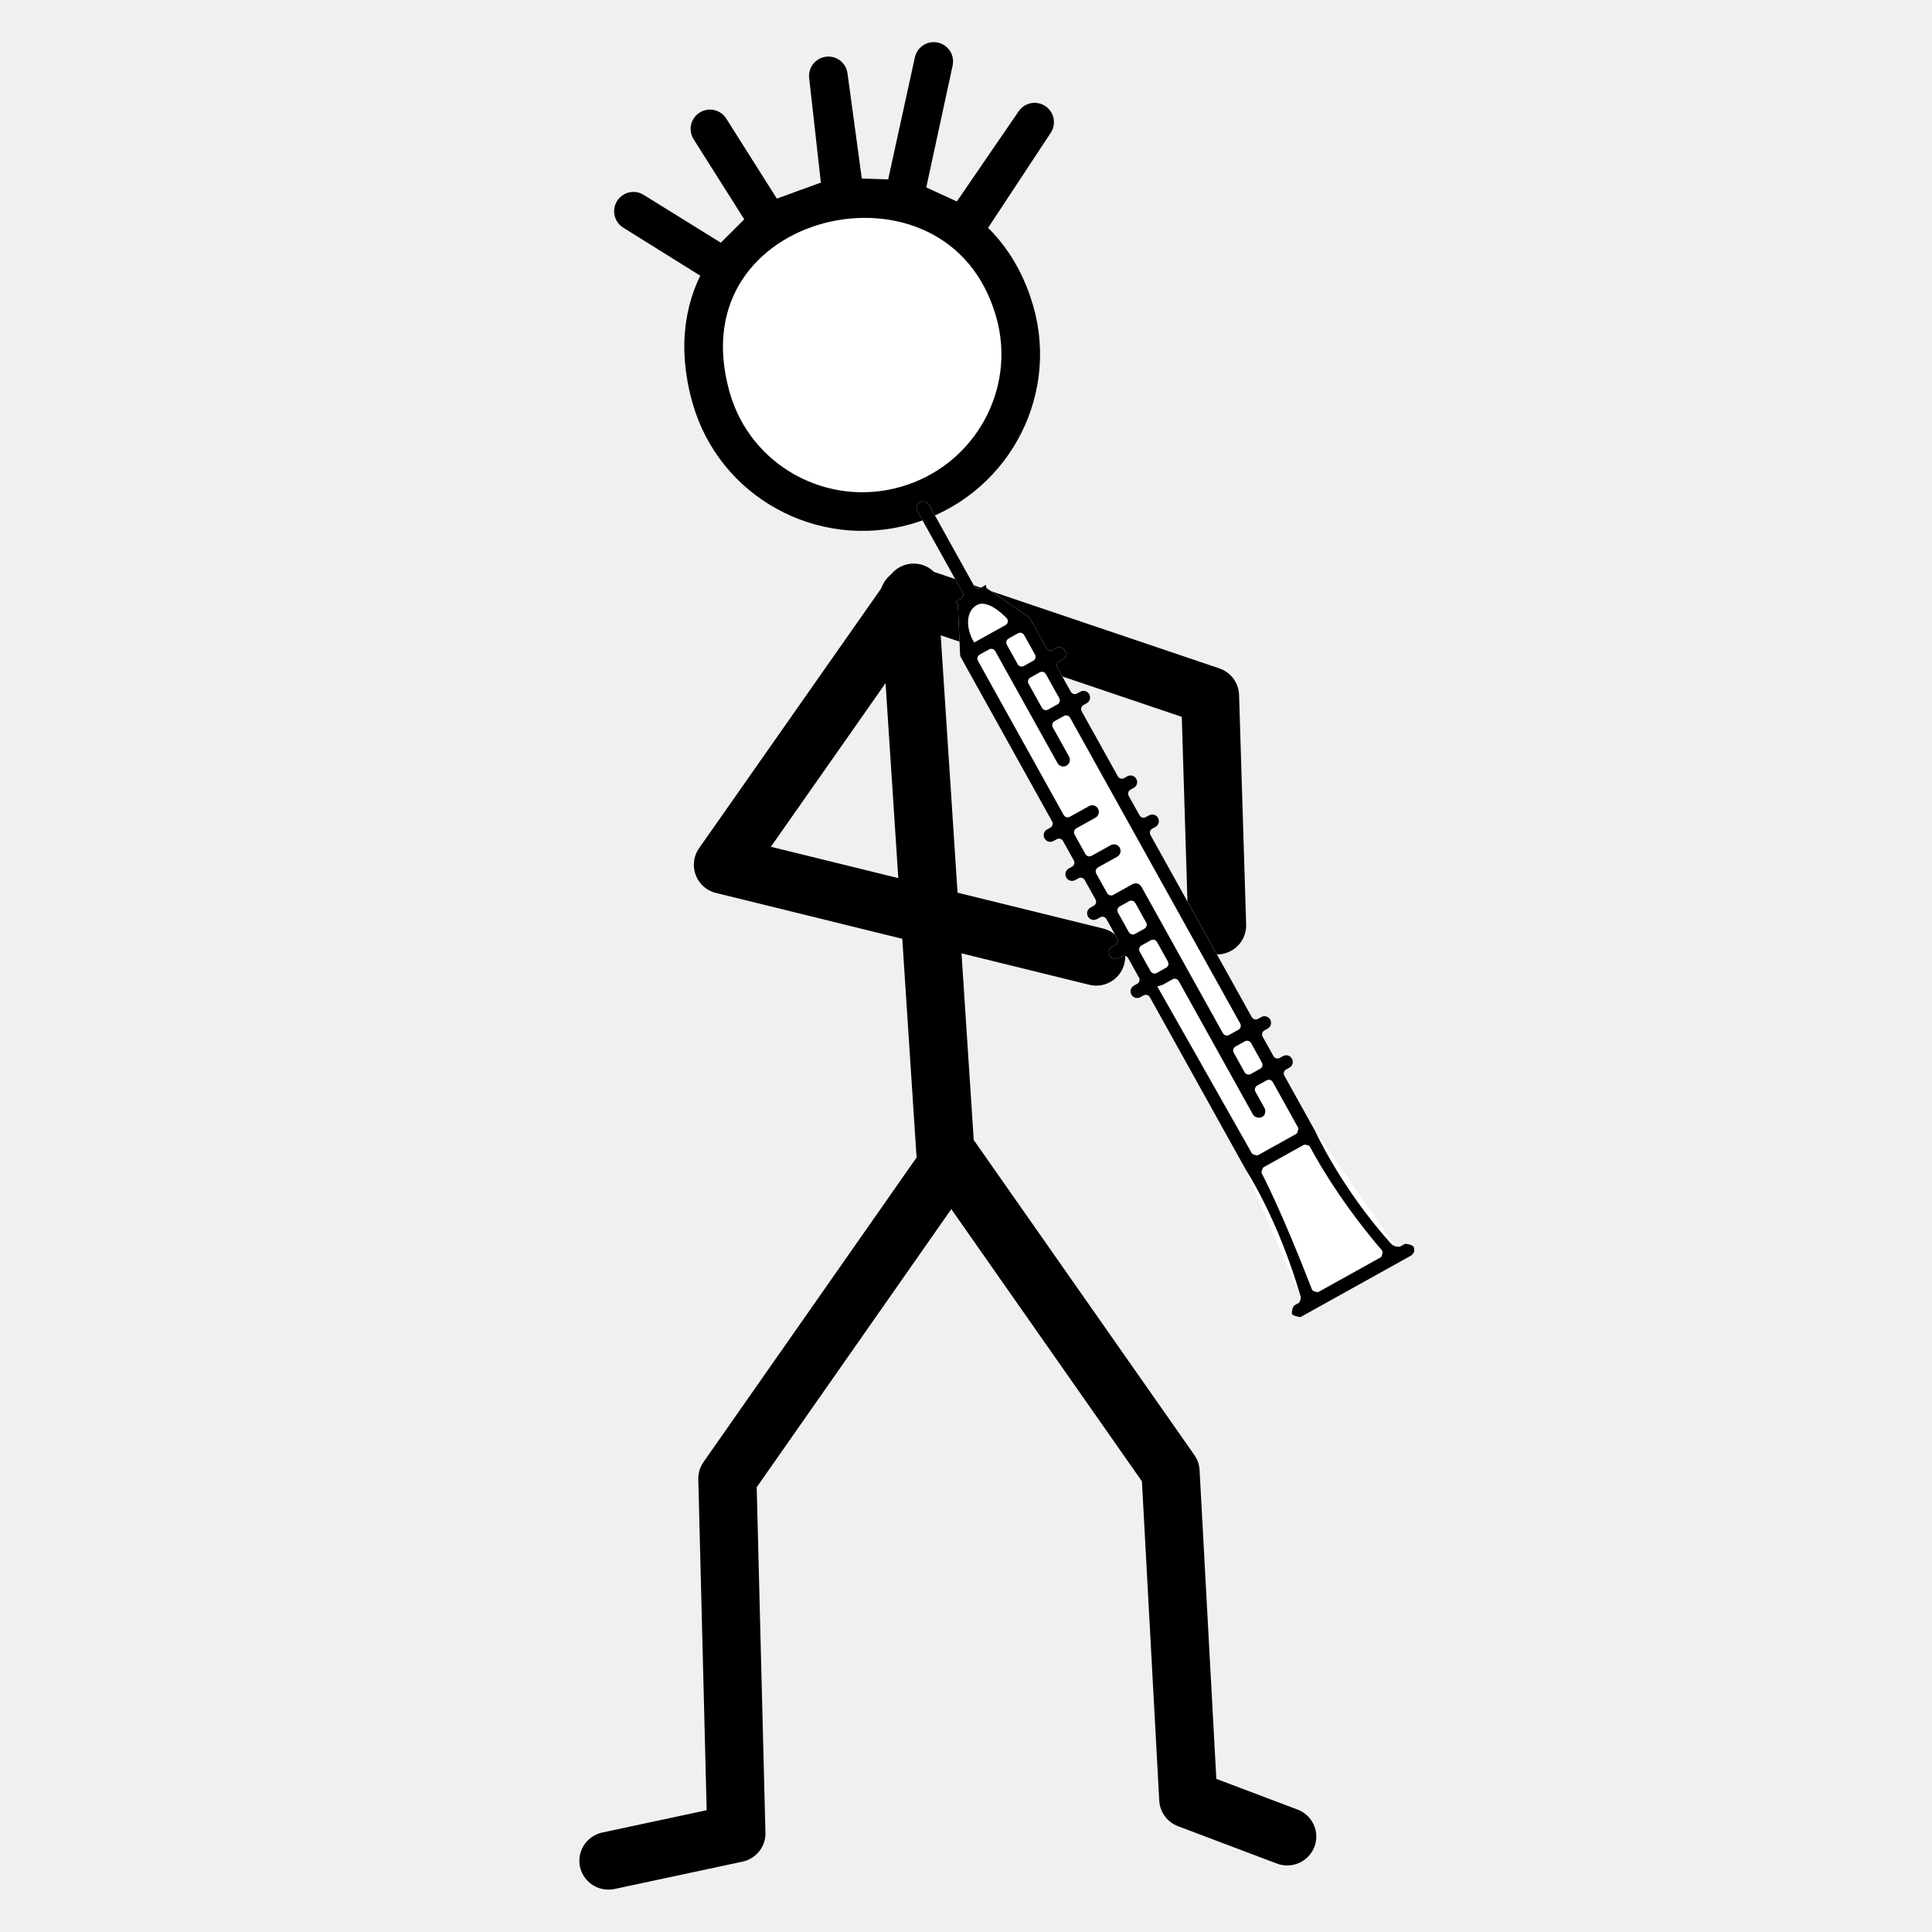
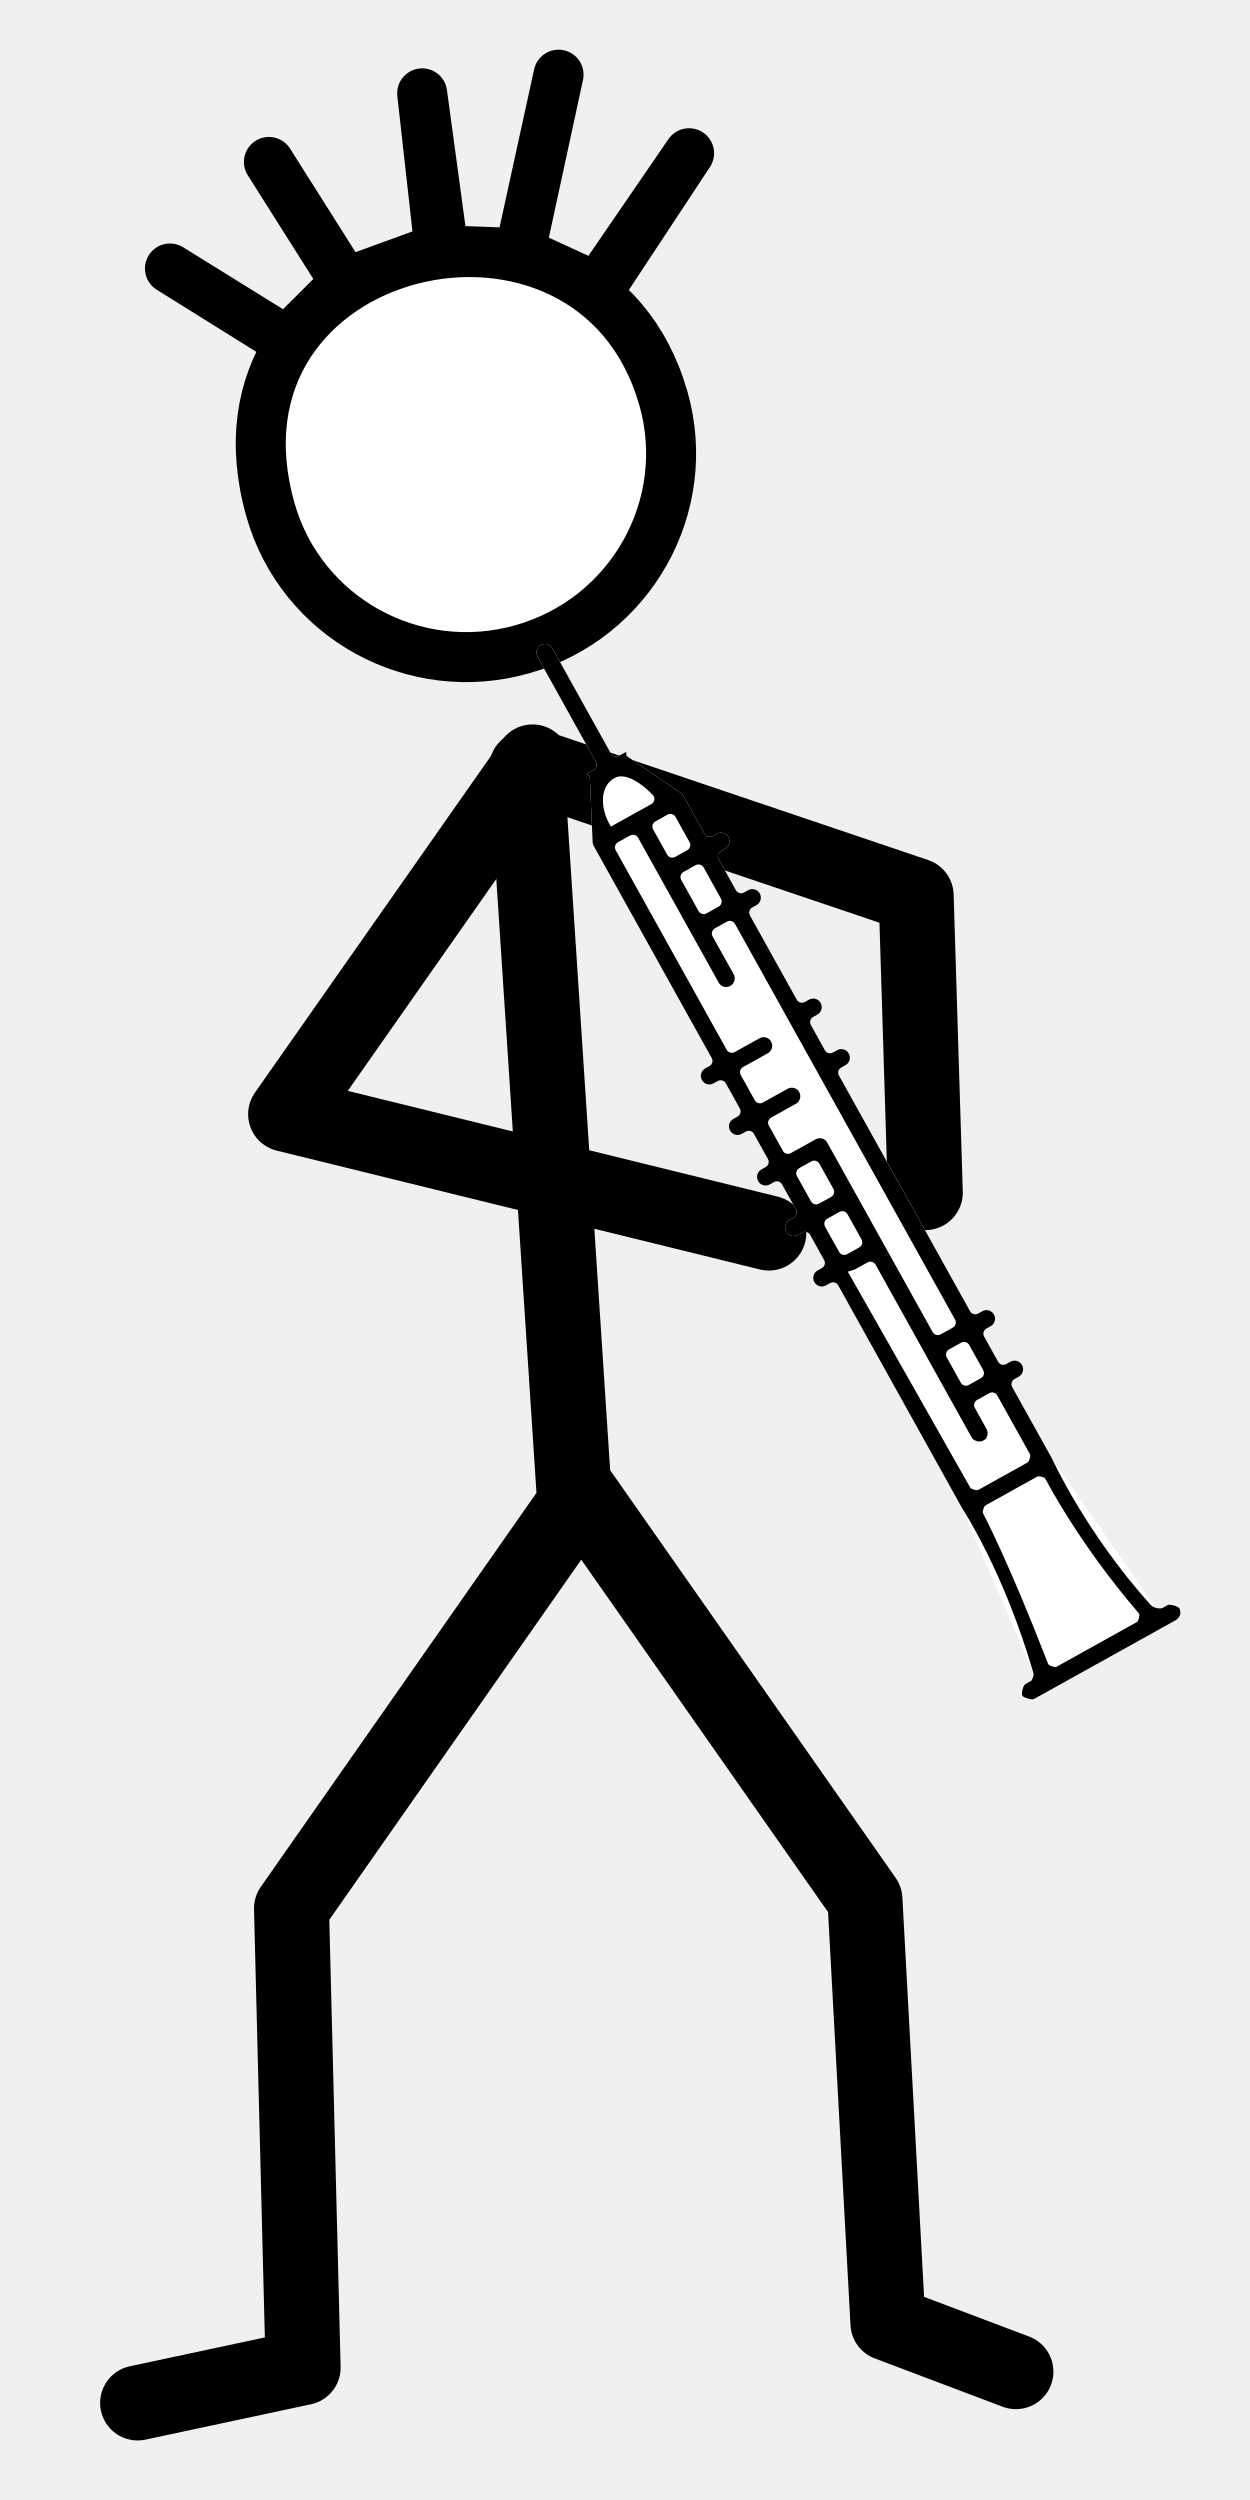
- <svg xmlns="http://www.w3.org/2000/svg" xml:space="preserve" width="100" height="100">
-   <path d="m50.04 14.807-4.797-2.992 4.668 2.895 2.341-2.333-3.05-4.824 3.05 4.824 3.773-1.375-.693-6.193.853 6.281 3.058.107 1.544-7.135-1.55 7.086 3.093 1.42 3.678-5.364-3.553 5.389M64.978 17c1.23 4.308-1.29 8.804-5.629 10.042s-8.852-1.25-10.081-5.558C46.192 10.71 62.126 7.006 64.977 17.002" style="display:inline;fill:#fff;stroke:#000;stroke-width:2;stroke-linecap:round;stroke-linejoin:round;stroke-miterlimit:4.7;stroke-dasharray:none;stroke-opacity:1" transform="translate(-12.456 -.881)" />
-   <path d="M69.197 50.397 49.87 45.643l9.877-14.091m.235.236 15.109 5.11.366 11.882" style="display:inline;fill:none;stroke:#000;stroke-width:3;stroke-linecap:round;stroke-linejoin:round;stroke-miterlimit:4.7;stroke-dasharray:none;stroke-opacity:1" transform="translate(-12.456 -.881)" />
-   <g style="display:inline;stroke-width:1.839;stroke-dasharray:none">
-     <path d="m56.195 62.957-3.126-1.19-.562-10.43-6.93-9.966-7.078 10.188.284 11.298-4.043.87m9.502-40.228 1.19 18.313" style="display:inline;fill:none;stroke:#000;stroke-width:1.839;stroke-linecap:round;stroke-linejoin:round;stroke-miterlimit:4.7;stroke-dasharray:none;stroke-opacity:1" transform="matrix(1.63742 0 0 1.62584 -25.39 -7.298)" />
-   </g>
-   <g style="display:inline;stroke-width:2.484">
-     <path d="M-45.121 173.085c-2.096 0-4.448 1.957-4.447 4.447v10.014l.006 74.407c0 1.244.494 2.336 1.302 3.144a4.4 4.4 0 0 0 3.143 1.3h.002c2.493 0 4.448-1.954 4.447-4.444v-3.213a3.053 3.053 0 0 1 2.748-3.037l92.875-9.288a3 3 0 0 1 .305-.015h42.125a3.053 3.053 0 0 1 3.053 3.053v2.5c0 1.246.493 2.337 1.3 3.144a4.4 4.4 0 0 0 3.145 1.303h.002c2.492 0 4.446-1.956 4.445-4.447v-2.5a3.053 3.053 0 0 1 3.053-3.053h15.002a3.053 3.053 0 0 1 3.053 3.053v2.502a4.4 4.4 0 0 0 1.3 3.142 4.4 4.4 0 0 0 3.143 1.303h.002c2.492 0 4.448-1.957 4.447-4.447v-2.5a3.053 3.053 0 0 1 3.053-3.053l139.994-.01a3.053 3.053 0 0 1 3.053 3.054v2.498c0 1.246.496 2.341 1.303 3.148a4.4 4.4 0 0 0 3.146 1.303c2.492 0 4.448-1.957 4.447-4.447v-2.5a3.053 3.053 0 0 1 3.053-3.053h14.998a3.053 3.053 0 0 1 3.053 3.053v2.498a4.4 4.4 0 0 0 1.303 3.146 4.4 4.4 0 0 0 3.146 1.303c2.492 0 4.446-1.956 4.445-4.447v-2.5a3.053 3.053 0 0 1 3.053-3.053h50a3.053 3.053 0 0 1 3.053 3.053v2.498a4.4 4.4 0 0 0 1.303 3.146 4.4 4.4 0 0 0 3.146 1.303c2.492 0 4.446-1.956 4.445-4.447v-2.5a3.053 3.053 0 0 1 3.053-3.053h18.5a3.053 3.053 0 0 1 3.053 3.053v2.5c0 1.245.495 2.337 1.303 3.144a4.4 4.4 0 0 0 3.146 1.303c2.493 0 4.446-1.954 4.445-4.445v-2.502a3.053 3.053 0 0 1 3.053-3.053h22.5q.23-.001.469-.026h.006q-.14.016.137-.023l.006-.002q.223-.03.355-.06-.035.007.139-.038h.002c.114-.029.217-.06.318-.093l.004-.002q.11-.038.137-.05l.01-.003q.166-.062.328-.14l.004-.003c.243-.121.265-.126.068-.027l.006-.002 30-15c1.513-.756 2.46 1.61 2.46-.08v-3.605a3.053 3.053 0 0 1 3.052-3.052l62.467.002c2.487 0 4.445-1.957 4.445-4.45s-1.954-4.447-4.447-4.447h-62.467a3.053 3.053 0 0 1-3.054-3.052v-3.61c0-1.69-.943.68-2.459-.08h-.002l-29.996-15-.017-.008c.305.156.287.145-.063-.021l-.011-.006a4 4 0 0 0-.317-.135l-.021-.01-.11-.039a4 4 0 0 0-.324-.098l-.016-.004c-.12-.03-.18-.047-.144-.039h-.004a5 5 0 0 0-.361-.06h-.002c-.186-.026-.226-.031-.102-.018h-.006a4 4 0 0 0-.492-.031h-126a3.053 3.053 0 0 1-3.053-3.055l.002-2.497c0-2.493-1.953-4.447-4.447-4.447s-4.448 1.954-4.447 4.445v2.502a3.053 3.053 0 0 1-3.053 3.053l-15-.002a3.053 3.053 0 0 1-3.053-3.053v-2.5c0-2.494-1.954-4.447-4.447-4.447-2.492 0-4.448 1.956-4.447 4.447v2.5a3.053 3.053 0 0 1-3.053 3.053h-15a3.053 3.053 0 0 1-3.053-3.053v-2.5c0-2.493-1.954-4.448-4.445-4.447-2.492 0-4.448 1.956-4.448 4.447v2.5a3.053 3.053 0 0 1-3.052 3.053h-15a3.053 3.053 0 0 1-3.053-3.053v-2.5c0-2.492-1.956-4.448-4.447-4.447-2.492 0-4.448 1.956-4.448 4.447v2.5a3.053 3.053 0 0 1-3.052 3.053h-15a3.053 3.053 0 0 1-3.053-3.053v-2.5c0-2.492-1.956-4.448-4.447-4.447-2.492 0-4.448 1.956-4.448 4.447v2.5a3.053 3.053 0 0 1-3.052 3.053l-132.125.006q-.153 0-.305-.016l-92.875-9.287a3.053 3.053 0 0 1-2.748-3.037v-3.213c0-3.577-2.35-4.448-4.447-4.448" style="display:inline;fill:#fff;stroke-width:2.484" transform="rotate(-119.081 47.779 19.994)scale(.07708)" />
-     <path d="M-45.121 173.085c-1.048 0-4.447 3.202-4.447 4.447v10.014c0 14.07.006 73.784.006 74.407s.494 2.336 1.302 3.144 2.52 1.3 3.143 1.3h.002c1.246 0 4.447-3.199 4.447-4.444v-3.213c0-.784 1.59-3.907 4.86-4.645 49.56-11.198 90.713-7.674 90.763-7.68s.254-.015.305-.015h42.125a3.053 3.053 0 0 1 3.053 3.053v2.5c0 1.246.493 2.337 1.3 3.144a4.4 4.4 0 0 0 3.145 1.303h.002c2.492 0 4.446-1.956 4.445-4.447v-2.5a3.053 3.053 0 0 1 3.053-3.053h15.002a3.053 3.053 0 0 1 3.053 3.053v2.502a4.4 4.4 0 0 0 1.3 3.142 4.4 4.4 0 0 0 3.143 1.303h.002c2.492 0 4.448-1.957 4.447-4.447v-2.5a3.053 3.053 0 0 1 3.053-3.053l139.994-.01a3.053 3.053 0 0 1 3.053 3.054v2.498c0 1.246.496 2.341 1.303 3.148a4.4 4.4 0 0 0 3.146 1.303c2.492 0 4.448-1.957 4.447-4.447v-2.5a3.053 3.053 0 0 1 3.053-3.053h14.998a3.053 3.053 0 0 1 3.053 3.053v2.498a4.4 4.4 0 0 0 1.303 3.146 4.4 4.4 0 0 0 3.146 1.303c2.492 0 4.446-1.956 4.445-4.447v-2.5a3.053 3.053 0 0 1 3.053-3.053h50a3.053 3.053 0 0 1 3.053 3.053v2.498a4.4 4.4 0 0 0 1.303 3.146 4.4 4.4 0 0 0 3.146 1.303c2.492 0 4.446-1.956 4.445-4.447v-2.5a3.053 3.053 0 0 1 3.053-3.053h18.5a3.053 3.053 0 0 1 3.053 3.053v2.5c0 1.245.495 2.337 1.303 3.144a4.4 4.4 0 0 0 3.146 1.303c2.493 0 4.446-1.954 4.445-4.445v-2.502a3.053 3.053 0 0 1 3.053-3.053h22.5q.23-.001.469-.026h.006q-.14.016.137-.023l.006-.002q.223-.03.355-.06-.035.006.139-.038h.002c.114-.029.217-.06.318-.093l.004-.002q.11-.038.137-.05l.01-.003q.166-.062.328-.14l.004-.003c.243-.121.265-.126.068-.027l.006-.002 30-15c1.513-.756 2.46 1.61 2.46-.08v-3.605a3.053 3.053 0 0 1 3.052-3.052l62.467.002c2.487 0 4.445-1.957 4.445-4.45s-1.954-4.447-4.447-4.447h-62.467a3.053 3.053 0 0 1-3.054-3.052v-3.61c0-1.69-.943.68-2.459-.08h-.002l-29.996-15-.017-.008c.305.156.287.145-.063-.021l-.011-.006a4 4 0 0 0-.317-.135l-.021-.01-.11-.039a4 4 0 0 0-.324-.098l-.016-.004c-.12-.03-.18-.047-.144-.039h-.004a5 5 0 0 0-.361-.06h-.002c-.186-.026-.226-.031-.102-.018h-.006a4 4 0 0 0-.492-.031h-126a3.053 3.053 0 0 1-3.053-3.055l.002-2.497c0-2.493-1.953-4.447-4.447-4.447s-4.448 1.954-4.447 4.445v2.502a3.053 3.053 0 0 1-3.053 3.053l-15-.002a3.053 3.053 0 0 1-3.053-3.053v-2.5c0-2.494-1.954-4.447-4.447-4.447-2.492 0-4.448 1.956-4.447 4.447v2.5a3.053 3.053 0 0 1-3.053 3.053h-15a3.053 3.053 0 0 1-3.053-3.053v-2.5c0-2.493-1.954-4.448-4.445-4.447-2.492 0-4.448 1.956-4.448 4.447v2.5a3.053 3.053 0 0 1-3.052 3.053h-15a3.053 3.053 0 0 1-3.053-3.053v-2.5c0-2.492-1.956-4.448-4.447-4.447-2.492 0-4.448 1.956-4.448 4.447v2.5a3.053 3.053 0 0 1-3.052 3.053h-15a3.053 3.053 0 0 1-3.053-3.053v-2.5c0-2.492-1.956-4.448-4.447-4.447-2.492 0-4.448 1.956-4.448 4.447v2.5a3.053 3.053 0 0 1-3.052 3.053l-132.125.006a5 5 0 0 1-.305-.016c-.05-.005-38.75 3.11-92.875-9.287-.764-.175-2.748-2.253-2.748-3.037v-3.213c0-1.788-3.399-4.448-4.447-4.448s1.048 0 0 0m7.799 19.7c57.627 8.048 84.222 8.421 85.002 8.5.78.078 2.748 2.253 2.748 3.036l.006 30.846c0 .784-1.968 2.96-2.748 3.038s-37.271-1.307-85.002 8.5c-.885.181-3.358-2.135-3.358-3.038l-.006-47.846c0-.903 2.463-3.162 3.358-3.037m99.695 9.197c494.931-3.463 128.689-5.315 128.689-5.315 1.686 0-.636 6.675-.636 8.361v7.211a3.053 3.053 0 0 1-3.053 3.053h-102.5c-2.492 0-4.447 2.58-4.447 4.447 0 1.868.494 2.336 1.303 3.144a4.4 4.4 0 0 0 3.142 1.303h12.502a3.053 3.053 0 0 1 3.053 3.053l.006 7.215a3.053 3.053 0 0 1-3.053 3.053h-35c-.843 0-3.053-2.21-3.053-3.053l-.006-29.42c0-.843 2.21-3.053 3.053-3.053s-20.833.146 0 0m140.002-.002h15a3.053 3.053 0 0 1 3.053 3.052v7.211a3.053 3.053 0 0 1-3.053 3.053h-15a3.053 3.053 0 0 1-3.053-3.053v-7.21a3.053 3.053 0 0 1 3.053-3.053m30 0h15a3.053 3.053 0 0 1 3.053 3.052v7.211a3.053 3.053 0 0 1-3.053 3.053h-15a3.053 3.053 0 0 1-3.053-3.053v-7.21a3.053 3.053 0 0 1 3.053-3.053m30-.004h14.998a3.053 3.053 0 0 1 3.053 3.052v14.709a4.4 4.4 0 0 0 1.303 3.147 4.4 4.4 0 0 0 3.146 1.302c2.492 0 4.446-1.955 4.445-4.447v-14.71a3.053 3.053 0 0 1 3.053-3.053h15.002a3.053 3.053 0 0 1 3.053 3.052v14.711c0 1.247.494 2.338 1.303 3.146a4.4 4.4 0 0 0 3.144 1.303c2.492 0 4.448-1.956 4.447-4.447v-14.71a3.053 3.053 0 0 1 3.053-3.053h118.5a3.053 3.053 0 0 1 3.053 3.052v7.209a3.053 3.053 0 0 1-3.053 3.053h-86c-2.492 0-4.448 1.956-4.447 4.447a4.4 4.4 0 0 0 1.303 3.146 4.4 4.4 0 0 0 3.146 1.301h22.498a3.053 3.053 0 0 1 3.053 3.053v7.206a3.053 3.053 0 0 1-3.053 3.053h-87.5l-147.496.009a3.053 3.053 0 0 1-3.053-3.053l-.006-7.215a3.053 3.053 0 0 1 3.053-3.053h112.502c2.492 0 4.448-1.957 4.447-4.447v-14.71a3.053 3.053 0 0 1 3.053-3.054zm211.55 17.767c-.22 8.725-16.687 12.801-16.687 12.801-2.03 1.014-4.417-.461-4.418-2.73V205.77c11.016-.532 21.327 5.247 21.106 13.973m-361.55 4.444h15a3.053 3.053 0 0 1 3.053 3.052l.006 7.216a3.053 3.053 0 0 1-3.053 3.052h-15a3.053 3.053 0 0 1-3.053-3.052l-.006-7.216a3.053 3.053 0 0 1 3.053-3.052m280 .004h18.498a3.053 3.053 0 0 1 3.053 3.052v7.206a3.053 3.053 0 0 1-3.053 3.053h-18.498a3.053 3.053 0 0 1-3.053-3.053v-7.206a3.053 3.053 0 0 1 3.053-3.052m33.5 0h14.998a3.053 3.053 0 0 1 3.053 3.052v7.206a3.053 3.053 0 0 1-3.053 3.053h-14.998a3.053 3.053 0 0 1-3.053-3.053v-7.206a3.053 3.053 0 0 1 3.053-3.052" style="display:inline;stroke-width:2.484" transform="rotate(-119.081 47.779 19.994)scale(.07708)" />
-   </g>
+ <svg xmlns="http://www.w3.org/2000/svg" xml:space="preserve" width="50" height="100" version="1.1" id="svg5">
+   <defs id="defs5">
+         
+     
+         
+         
+     </defs>
+   <path d="m 11.595,13.732 -4.797,-2.992 4.668,2.895 2.341,-2.333 -3.05,-4.824 3.05,4.824 3.773,-1.375 -0.693,-6.193 0.853,6.281 3.058,0.107 1.544,-7.135 -1.55,7.086 3.093,1.42 3.678,-5.364 -3.553,5.389 m 2.523,4.407 c 1.23,4.308 -1.29,8.804 -5.629,10.042 -4.339,1.238 -8.852,-1.25 -10.081,-5.558 -3.076,-10.774 12.858,-14.478 15.709,-4.482" style="display:inline;fill:#ffffff;stroke:#000000;stroke-width:2;stroke-linecap:round;stroke-linejoin:round;stroke-miterlimit:4.7;stroke-dasharray:none;stroke-opacity:1" id="path1" />
+   <path d="m 30.752,49.322 -19.327,-4.754 9.877,-14.091 m 0.235,0.236 15.109,5.11 0.366,11.882" style="display:inline;fill:none;stroke:#000000;stroke-width:3;stroke-linecap:round;stroke-linejoin:round;stroke-miterlimit:4.7;stroke-dasharray:none;stroke-opacity:1" id="path2" />
+   <path d="M 40.636,94.866 35.518,92.932 34.597,75.974 23.25,59.771 11.66,76.335 12.125,94.704 5.505,96.118 M 21.064,30.714 23.013,60.488" style="display:inline;fill:none;stroke:#000000;stroke-width:3;stroke-linecap:round;stroke-linejoin:round;stroke-miterlimit:4.7;stroke-dasharray:none;stroke-opacity:1" id="path3" />
+   <path d="m 40.89,67.829 c 0.079,0.141 0.298,0.226 0.466,0.133 l 0.675,-0.375 5.012,-2.788 c 0.084,-0.047 0.139,-0.121 0.163,-0.205 a 0.339,0.339 0 0 0 -0.03,-0.26 l -7.5e-5,-1.35e-4 c -0.093,-0.168 -0.298,-0.226 -0.466,-0.133 l -0.216,0.12 a 0.235,0.235 0 0 1 -0.308,-0.071 l -4.105,-5.908 a 0.231,0.231 0 0 1 -0.012,-0.02 l -1.578,-2.838 a 0.235,0.235 0 0 1 0.091,-0.32 l 0.168,-0.094 c 0.084,-0.047 0.139,-0.121 0.163,-0.205 a 0.339,0.339 0 0 0 -0.03,-0.261 l -7.5e-5,-1.35e-4 c -0.093,-0.168 -0.298,-0.226 -0.466,-0.133 l -0.168,0.094 a 0.235,0.235 0 0 1 -0.32,-0.091 L 39.366,53.462 a 0.235,0.235 0 0 1 0.091,-0.32 l 0.169,-0.094 a 0.339,0.339 0 0 0 0.163,-0.205 0.339,0.339 0 0 0 -0.03,-0.261 l -7.5e-5,-1.35e-4 c -0.093,-0.168 -0.298,-0.226 -0.466,-0.133 l -0.168,0.094 a 0.235,0.235 0 0 1 -0.32,-0.091 L 33.558,43.021 A 0.235,0.235 0 0 1 33.65,42.701 l 0.168,-0.094 c 0.084,-0.047 0.139,-0.121 0.163,-0.206 a 0.339,0.339 0 0 0 -0.03,-0.261 C 33.858,41.973 33.652,41.915 33.485,42.008 L 33.316,42.102 A 0.235,0.235 0 0 1 32.996,42.011 L 32.434,41 a 0.235,0.235 0 0 1 0.091,-0.32 l 0.168,-0.094 a 0.339,0.339 0 0 0 0.163,-0.206 0.339,0.339 0 0 0 -0.03,-0.261 c -0.093,-0.168 -0.298,-0.226 -0.466,-0.133 l -0.168,0.094 a 0.235,0.235 0 0 1 -0.32,-0.091 l -1.873,-3.368 a 0.235,0.235 0 0 1 0.091,-0.32 l 0.168,-0.094 a 0.339,0.339 0 0 0 0.163,-0.206 0.339,0.339 0 0 0 -0.03,-0.261 c -0.093,-0.168 -0.298,-0.226 -0.466,-0.133 l -0.168,0.094 a 0.235,0.235 0 0 1 -0.32,-0.091 l -0.693,-1.246 a 0.235,0.235 0 0 1 0.091,-0.32 l 0.168,-0.094 c 0.084,-0.047 0.139,-0.121 0.163,-0.206 a 0.339,0.339 0 0 0 -0.03,-0.261 c -0.093,-0.168 -0.298,-0.226 -0.466,-0.133 l -0.169,0.094 a 0.235,0.235 0 0 1 -0.32,-0.091 L 27.339,31.839 q -0.009,-0.015 -0.019,-0.031 l -2.25e-4,-4.04e-4 q 0.006,0.009 -0.007,-0.008 l -3.59e-4,-3.3e-4 q -0.01,-0.014 -0.017,-0.022 0.002,0.002 -0.008,-0.008 l -7.5e-5,-1.35e-4 c -0.006,-0.007 -0.012,-0.012 -0.018,-0.018 l -2.84e-4,-1.95e-4 q -0.007,-0.006 -0.009,-0.007 l -5.27e-4,-5e-4 q -0.01,-0.009 -0.022,-0.017 l -3.52e-4,-1.58e-4 c -0.017,-0.012 -0.018,-0.013 -0.004,-0.004 l -3.6e-4,-3.29e-4 -2.134,-1.459 c -0.108,-0.074 0.016,-0.226 -0.098,-0.163 l -0.243,0.135 A 0.235,0.235 0 0 1 24.438,30.145 L 22.098,25.937 c -0.093,-0.168 -0.298,-0.226 -0.466,-0.133 -0.168,0.093 -0.226,0.298 -0.133,0.466 l 2.34,4.208 a 0.235,0.235 0 0 1 -0.091,0.32 l -0.243,0.135 c -0.114,0.063 0.081,0.038 0.087,0.169 l 7.5e-5,1.34e-4 0.113,2.583 9.8e-5,0.001 c -9.18e-4,-0.026 -9.85e-4,-0.025 9.46e-4,0.005 l 8e-6,9.66e-4 a 0.308,0.308 0 0 0 0.003,0.026 l 1.13e-4,0.002 0.002,0.009 a 0.308,0.308 0 0 0 0.005,0.025 l 3.3e-4,0.001 c 0.003,0.009 0.004,0.014 0.003,0.011 l 1.5e-4,2.69e-4 a 0.385,0.385 64.114 0 0 0.009,0.027 l 7.5e-5,1.35e-4 c 0.005,0.013 0.006,0.016 0.003,0.007 l 2.25e-4,4.04e-4 a 0.308,0.308 0 0 0 0.016,0.034 l 4.721,8.488 a 0.235,0.235 0 0 1 -0.091,0.32 l -0.168,0.093 c -0.168,0.093 -0.226,0.298 -0.133,0.466 0.093,0.168 0.298,0.226 0.466,0.133 l 0.169,-0.094 a 0.235,0.235 0 0 1 0.32,0.091 l 0.562,1.011 a 0.235,0.235 0 0 1 -0.091,0.32 l -0.168,0.094 c -0.168,0.093 -0.226,0.298 -0.133,0.466 0.093,0.168 0.298,0.226 0.466,0.133 l 0.168,-0.094 a 0.235,0.235 0 0 1 0.32,0.091 l 0.562,1.01 a 0.235,0.235 0 0 1 -0.091,0.32 l -0.168,0.094 c -0.168,0.093 -0.226,0.298 -0.133,0.466 0.093,0.168 0.298,0.226 0.466,0.133 l 0.168,-0.094 a 0.235,0.235 0 0 1 0.32,0.091 l 0.562,1.01 a 0.235,0.235 0 0 1 -0.091,0.32 l -0.168,0.094 c -0.168,0.093 -0.226,0.298 -0.133,0.466 0.093,0.168 0.298,0.226 0.466,0.133 l 0.168,-0.094 a 0.235,0.235 0 0 1 0.32,0.091 l 0.562,1.01 a 0.235,0.235 0 0 1 -0.091,0.32 l -0.168,0.094 c -0.168,0.093 -0.226,0.298 -0.133,0.466 0.093,0.168 0.298,0.226 0.466,0.133 l 0.168,-0.094 a 0.235,0.235 0 0 1 0.32,0.091 l 4.95,8.9 q 0.006,0.01 0.01,0.021 l 2.854,6.604 a 0.235,0.235 0 0 1 -0.102,0.299 l -0.216,0.12 c -0.241,0.134 -0.212,0.325 -0.133,0.466" style="display:inline;fill:#ffffff;stroke-width:0.191" id="path4" />
+   <path id="path5" style="display:inline;stroke-width:0.191" d="m 40.89,67.829 c 0.039,0.071 0.382,0.18 0.466,0.133 l 0.675,-0.375 c 0.948,-0.527 4.97,-2.765 5.012,-2.788 0.042,-0.023 0.139,-0.121 0.163,-0.205 0.024,-0.085 -0.007,-0.218 -0.03,-0.26 l -7.5e-5,-1.35e-4 c -0.047,-0.084 -0.382,-0.18 -0.466,-0.133 l -0.216,0.12 c -0.053,0.029 -0.323,0.039 -0.495,-0.153 -2.611,-2.919 -3.915,-5.823 -3.918,-5.826 -0.002,-0.003 -0.011,-0.017 -0.012,-0.02 L 40.489,55.483 a 0.235,0.235 0 0 1 0.091,-0.32 l 0.168,-0.094 c 0.084,-0.047 0.139,-0.121 0.163,-0.205 a 0.339,0.339 0 0 0 -0.03,-0.261 l -7.5e-5,-1.35e-4 c -0.093,-0.168 -0.298,-0.226 -0.466,-0.133 l -0.168,0.094 a 0.235,0.235 0 0 1 -0.32,-0.091 l -0.562,-1.011 a 0.235,0.235 0 0 1 0.091,-0.32 l 0.169,-0.094 a 0.339,0.339 0 0 0 0.163,-0.205 0.339,0.339 0 0 0 -0.03,-0.261 l -7.5e-5,-1.35e-4 c -0.093,-0.168 -0.298,-0.226 -0.466,-0.133 l -0.168,0.094 a 0.235,0.235 0 0 1 -0.32,-0.091 L 33.558,43.021 A 0.235,0.235 0 0 1 33.65,42.701 l 0.168,-0.094 c 0.084,-0.047 0.139,-0.121 0.163,-0.206 a 0.339,0.339 0 0 0 -0.03,-0.261 C 33.858,41.973 33.652,41.915 33.485,42.008 L 33.316,42.102 A 0.235,0.235 0 0 1 32.996,42.011 L 32.434,41 a 0.235,0.235 0 0 1 0.091,-0.32 l 0.168,-0.094 a 0.339,0.339 0 0 0 0.163,-0.206 0.339,0.339 0 0 0 -0.03,-0.261 c -0.093,-0.168 -0.298,-0.226 -0.466,-0.133 l -0.168,0.094 a 0.235,0.235 0 0 1 -0.32,-0.091 l -1.873,-3.368 a 0.235,0.235 0 0 1 0.091,-0.32 l 0.168,-0.094 a 0.339,0.339 0 0 0 0.163,-0.206 0.339,0.339 0 0 0 -0.03,-0.261 c -0.093,-0.168 -0.298,-0.226 -0.466,-0.133 l -0.168,0.094 a 0.235,0.235 0 0 1 -0.32,-0.091 l -0.693,-1.246 a 0.235,0.235 0 0 1 0.091,-0.32 l 0.168,-0.094 c 0.084,-0.047 0.139,-0.121 0.163,-0.206 a 0.339,0.339 0 0 0 -0.03,-0.261 c -0.093,-0.168 -0.298,-0.226 -0.466,-0.133 l -0.169,0.094 a 0.235,0.235 0 0 1 -0.32,-0.091 L 27.339,31.839 q -0.009,-0.015 -0.019,-0.031 l -2.25e-4,-4.04e-4 q 0.006,0.009 -0.007,-0.008 l -3.59e-4,-3.3e-4 q -0.01,-0.014 -0.017,-0.022 0.002,0.002 -0.008,-0.008 l -7.5e-5,-1.35e-4 c -0.006,-0.007 -0.012,-0.012 -0.018,-0.018 l -2.84e-4,-1.95e-4 q -0.007,-0.006 -0.009,-0.007 l -5.27e-4,-5e-4 q -0.01,-0.009 -0.022,-0.017 l -3.52e-4,-1.58e-4 c -0.017,-0.012 -0.018,-0.013 -0.004,-0.004 l -3.6e-4,-3.29e-4 -2.134,-1.459 c -0.108,-0.074 0.016,-0.226 -0.098,-0.163 l -0.243,0.135 A 0.235,0.235 0 0 1 24.438,30.145 L 22.098,25.937 c -0.093,-0.168 -0.298,-0.226 -0.466,-0.133 -0.168,0.093 -0.226,0.298 -0.133,0.466 l 2.34,4.208 a 0.235,0.235 0 0 1 -0.091,0.32 l -0.243,0.135 c -0.114,0.063 0.081,0.038 0.087,0.169 l 7.5e-5,1.34e-4 0.113,2.583 9.8e-5,0.001 c -9.18e-4,-0.026 -9.85e-4,-0.025 9.46e-4,0.005 l 8e-6,9.66e-4 a 0.308,0.308 0 0 0 0.003,0.026 l 1.13e-4,0.002 0.002,0.009 a 0.308,0.308 0 0 0 0.005,0.025 l 3.3e-4,0.001 c 0.003,0.009 0.004,0.014 0.003,0.011 l 1.5e-4,2.69e-4 a 0.385,0.385 64.114 0 0 0.009,0.027 l 7.5e-5,1.35e-4 c 0.005,0.013 0.006,0.016 0.003,0.007 l 2.25e-4,4.04e-4 a 0.308,0.308 0 0 0 0.016,0.034 l 4.721,8.488 a 0.235,0.235 0 0 1 -0.091,0.32 l -0.168,0.093 c -0.168,0.093 -0.226,0.298 -0.133,0.466 0.093,0.168 0.298,0.226 0.466,0.133 l 0.169,-0.094 a 0.235,0.235 0 0 1 0.32,0.091 l 0.562,1.011 a 0.235,0.235 0 0 1 -0.091,0.32 l -0.168,0.094 c -0.168,0.093 -0.226,0.298 -0.133,0.466 0.093,0.168 0.298,0.226 0.466,0.133 l 0.168,-0.094 a 0.235,0.235 0 0 1 0.32,0.091 l 0.562,1.01 a 0.235,0.235 0 0 1 -0.091,0.32 l -0.168,0.094 c -0.168,0.093 -0.226,0.298 -0.133,0.466 0.093,0.168 0.298,0.226 0.466,0.133 l 0.168,-0.094 a 0.235,0.235 0 0 1 0.32,0.091 l 0.562,1.01 a 0.235,0.235 0 0 1 -0.091,0.32 l -0.168,0.094 c -0.168,0.093 -0.226,0.298 -0.133,0.466 0.093,0.168 0.298,0.226 0.466,0.133 l 0.168,-0.094 a 0.235,0.235 0 0 1 0.32,0.091 l 0.562,1.01 a 0.235,0.235 0 0 1 -0.091,0.32 l -0.168,0.094 c -0.168,0.093 -0.226,0.298 -0.133,0.466 0.093,0.168 0.298,0.226 0.466,0.133 l 0.168,-0.094 a 0.235,0.235 0 0 1 0.32,0.091 l 4.95,8.9 a 0.385,0.385 64.114 0 1 0.01,0.021 c 0.002,0.004 1.661,2.494 2.854,6.604 0.017,0.058 -0.049,0.27 -0.102,0.299 l -0.216,0.12 c -0.12,0.067 -0.172,0.396 -0.133,0.466 0.039,0.071 -0.039,-0.071 0,0 m 1.035,-1.263 c -1.617,-4.183 -2.588,-5.989 -2.612,-6.044 -0.024,-0.055 0.049,-0.27 0.102,-0.299 l 2.078,-1.156 c 0.053,-0.029 0.273,0.022 0.308,0.071 0.034,0.05 1.308,2.56 3.757,5.408 0.045,0.053 -0.018,0.306 -0.079,0.34 l -3.223,1.793 c -0.061,0.034 -0.305,-0.047 -0.33,-0.112 M 38.809,59.505 C 20.033,26.295 33.63,51.036 33.63,51.036 c -0.063,-0.114 0.473,-0.207 0.587,-0.27 l 0.486,-0.27 a 0.235,0.235 0 0 1 0.32,0.091 l 3.84,6.905 c 0.093,0.168 0.34,0.203 0.466,0.133 0.126,-0.07 0.139,-0.121 0.163,-0.206 a 0.339,0.339 0 0 0 -0.03,-0.26 l -0.468,-0.842 a 0.235,0.235 0 0 1 0.091,-0.32 l 0.486,-0.271 a 0.235,0.235 0 0 1 0.32,0.091 l 1.311,2.358 c 0.032,0.057 -0.034,0.288 -0.091,0.32 l -1.982,1.103 c -0.057,0.032 -0.288,-0.034 -0.32,-0.091 -0.032,-0.057 0.79,1.398 0,0 m -5.245,-9.431 -0.562,-1.01 a 0.235,0.235 0 0 1 0.091,-0.32 l 0.486,-0.27 a 0.235,0.235 0 0 1 0.32,0.091 l 0.562,1.01 a 0.235,0.235 0 0 1 -0.091,0.32 l -0.486,0.27 a 0.235,0.235 0 0 1 -0.32,-0.091 m -1.124,-2.021 -0.562,-1.01 a 0.235,0.235 0 0 1 0.091,-0.32 l 0.486,-0.27 a 0.235,0.235 0 0 1 0.32,0.091 l 0.562,1.01 a 0.235,0.235 0 0 1 -0.091,0.32 l -0.486,0.27 a 0.235,0.235 0 0 1 -0.32,-0.091 M 31.316,46.033 30.754,45.023 a 0.235,0.235 0 0 1 0.091,-0.32 l 0.991,-0.551 a 0.339,0.339 0 0 0 0.163,-0.206 0.339,0.339 0 0 0 -0.03,-0.261 c -0.093,-0.168 -0.298,-0.226 -0.466,-0.133 l -0.991,0.551 a 0.235,0.235 0 0 1 -0.32,-0.091 L 29.63,43.002 a 0.235,0.235 0 0 1 0.091,-0.32 l 0.991,-0.551 c 0.084,-0.047 0.139,-0.121 0.163,-0.206 a 0.339,0.339 0 0 0 -0.03,-0.261 c -0.093,-0.168 -0.298,-0.226 -0.466,-0.133 l -0.991,0.551 a 0.235,0.235 0 0 1 -0.32,-0.091 l -4.44,-7.982 a 0.235,0.235 0 0 1 0.091,-0.32 l 0.486,-0.27 a 0.235,0.235 0 0 1 0.32,0.091 l 3.222,5.793 c 0.093,0.168 0.298,0.226 0.466,0.133 a 0.339,0.339 0 0 0 0.163,-0.206 0.339,0.339 0 0 0 -0.03,-0.261 L 28.503,37.454 a 0.235,0.235 0 0 1 0.091,-0.32 l 0.485,-0.27 a 0.235,0.235 0 0 1 0.32,0.091 l 3.278,5.894 5.526,9.935 a 0.235,0.235 0 0 1 -0.091,0.32 l -0.486,0.271 a 0.235,0.235 0 0 1 -0.32,-0.091 l -4.215,-7.578 c -0.093,-0.168 -0.298,-0.226 -0.466,-0.133 l -0.991,0.551 a 0.235,0.235 0 0 1 -0.32,-0.091 z M 24.587,31.117 c 0.596,-0.312 1.487,0.645 1.487,0.645 0.144,0.099 0.134,0.315 -0.018,0.4 l -1.62,0.901 c -0.449,-0.722 -0.446,-1.633 0.151,-1.945 m 13.845,24.189 -0.562,-1.01 a 0.235,0.235 0 0 1 0.091,-0.32 l 0.486,-0.271 a 0.235,0.235 0 0 1 0.32,0.091 l 0.562,1.01 a 0.235,0.235 0 0 1 -0.091,0.32 l -0.486,0.271 a 0.235,0.235 0 0 1 -0.32,-0.091 M 27.942,36.443 27.249,35.197 a 0.235,0.235 0 0 1 0.091,-0.32 l 0.485,-0.27 a 0.235,0.235 0 0 1 0.32,0.091 l 0.693,1.246 a 0.235,0.235 0 0 1 -0.091,0.32 l -0.485,0.27 a 0.235,0.235 0 0 1 -0.32,-0.091 M 26.687,34.187 26.125,33.176 a 0.235,0.235 0 0 1 0.091,-0.32 l 0.485,-0.27 a 0.235,0.235 0 0 1 0.32,0.091 l 0.562,1.01 a 0.235,0.235 0 0 1 -0.091,0.32 l -0.485,0.27 a 0.235,0.235 0 0 1 -0.32,-0.091" />
</svg>
